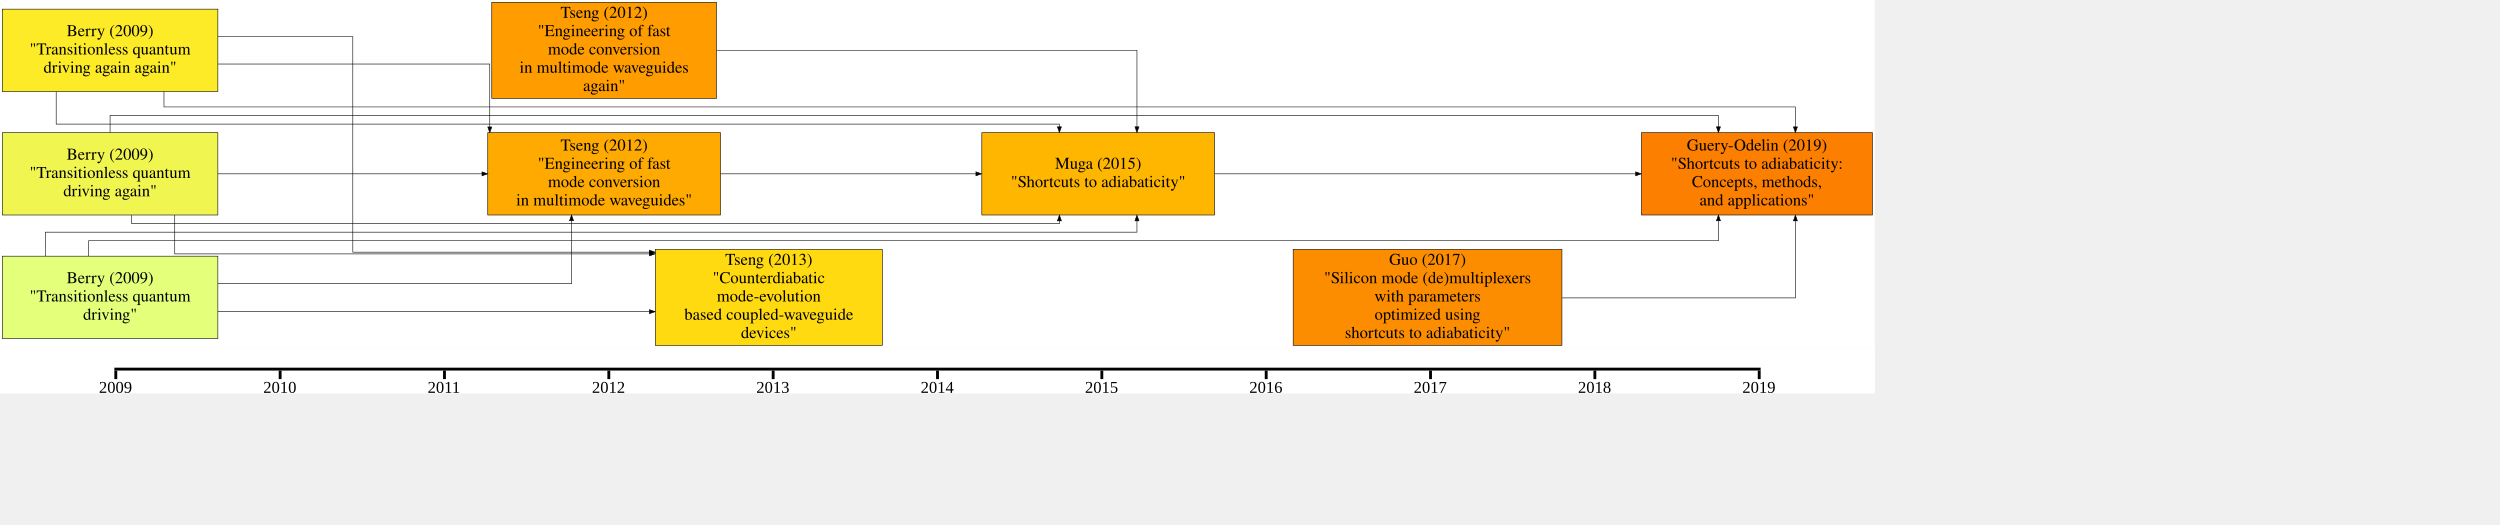
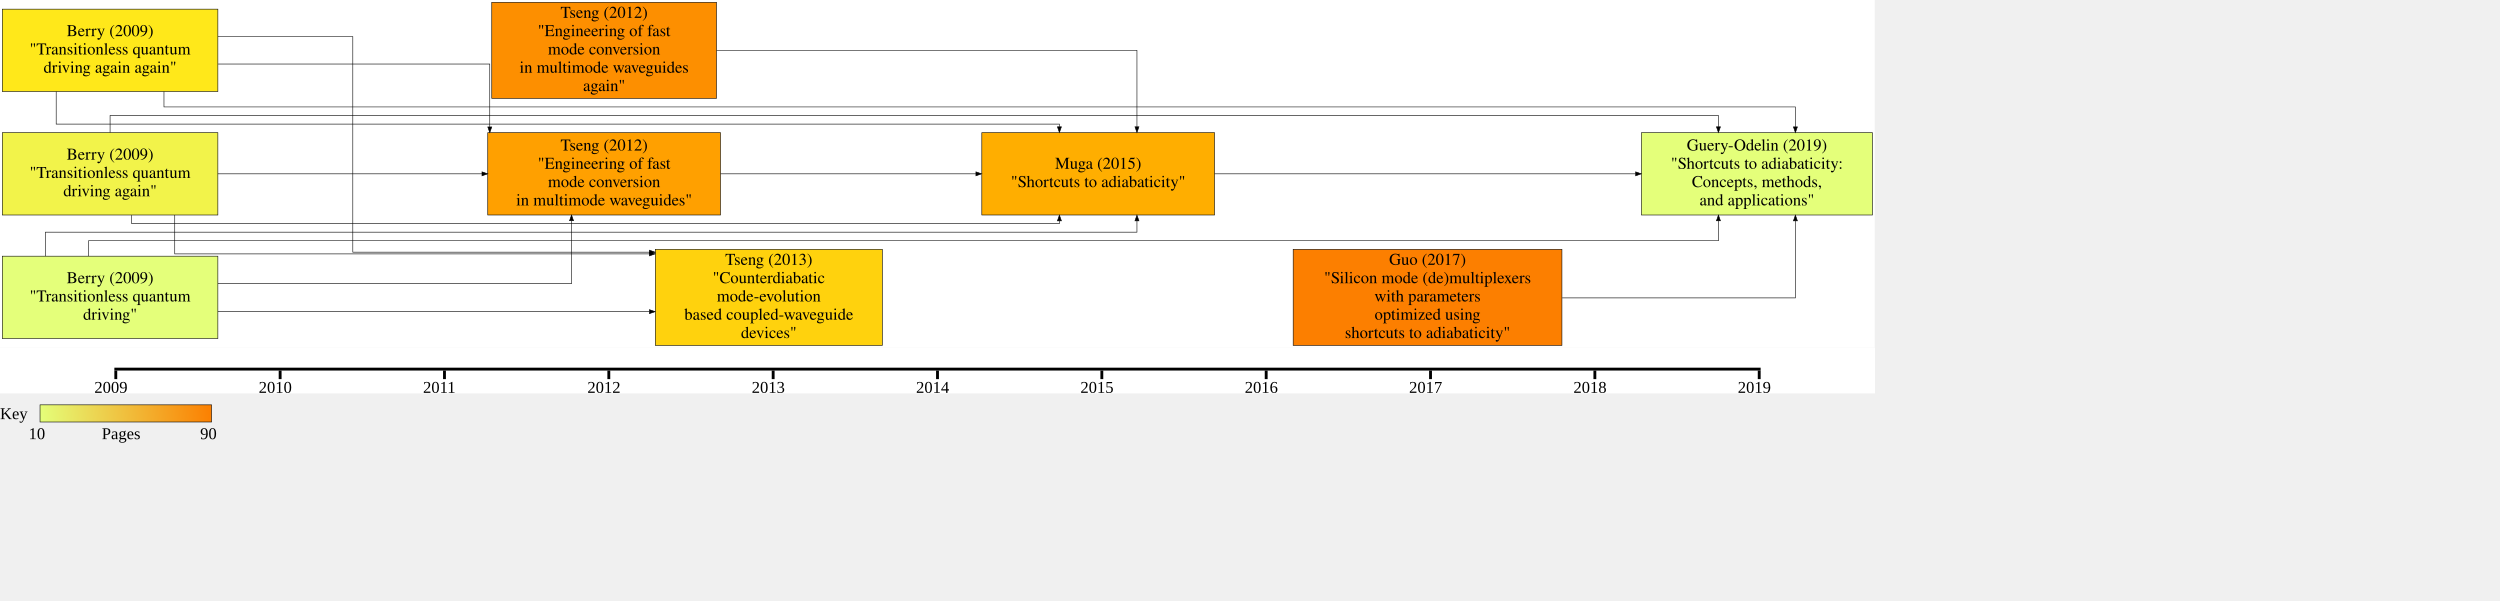
- <svg xmlns="http://www.w3.org/2000/svg" xmlns:xlink="http://www.w3.org/1999/xlink" version="1.1" width="3279pt" viewBox="0 0 3279pt 688pt" height="688pt">
+ <svg xmlns="http://www.w3.org/2000/svg" xmlns:xlink="http://www.w3.org/1999/xlink" version="1.1" width="3279pt" viewBox="0 0 3279pt 788pt" height="788pt">
  <g>
    <g>
      <g id="graph0" class="graph" transform="scale(1 1) rotate(0) translate(4 604)">
        <polygon fill="white" stroke="transparent" points="-4,4 -4,-604 3274.5,-604 3274.5,4 -4,4" />
        <g id="node1" class="node">
          <g id="a_node1">
            <a xlink:href="http://www.google.com" xlink:title="Berry (2009)&#10;&quot;Transitionless quantum&#10;driving&quot;">
              <polygon fill="#e4ff7a" stroke="black" points="377,-156 0,-156 0,-12 377,-12 377,-156" />
              <text text-anchor="middle" x="188.5" y="-108.8" font-family="Times,serif" font-size="29.00">Berry (2009)</text>
              <text text-anchor="middle" x="188.5" y="-76.8" font-family="Times,serif" font-size="29.00">"Transitionless quantum</text>
              <text text-anchor="middle" x="188.5" y="-44.8" font-family="Times,serif" font-size="29.00">driving"</text>
            </a>
          </g>
        </g>
        <g id="node2" class="node">
          <g id="a_node2">
            <a xlink:href="/home/aztar/Downloads/Paper.pdf" xlink:title="Tseng (2013)&#10;&quot;Counterdiabatic&#10;mode-evolution&#10;based coupled-waveguide&#10;devices&quot;">
-               <polygon fill="#ffda11" stroke="black" points="1539,-168 1142,-168 1142,0 1539,0 1539,-168" />
+               <polygon fill="#ffd20d" stroke="black" points="1539,-168 1142,-168 1142,0 1539,0 1539,-168" />
              <text text-anchor="middle" x="1340.5" y="-140.8" font-family="Times,serif" font-size="29.00">Tseng (2013)</text>
              <text text-anchor="middle" x="1340.5" y="-108.8" font-family="Times,serif" font-size="29.00">"Counterdiabatic</text>
              <text text-anchor="middle" x="1340.5" y="-76.8" font-family="Times,serif" font-size="29.00">mode-evolution</text>
              <text text-anchor="middle" x="1340.5" y="-44.8" font-family="Times,serif" font-size="29.00">based coupled-waveguide</text>
              <text text-anchor="middle" x="1340.5" y="-12.8" font-family="Times,serif" font-size="29.00">devices"</text>
            </a>
          </g>
        </g>
        <g id="edge1" class="edge">
          <path fill="none" stroke="black" d="M377.12,-59C377.12,-59 1131.7,-59 1131.7,-59" />
          <polygon fill="black" stroke="black" points="1131.7,-62.5 1141.7,-59 1131.7,-55.5 1131.7,-62.5" />
        </g>
        <g id="node3" class="node">
-           <polygon fill="#ffb600" stroke="black" points="2120,-372 1713,-372 1713,-228 2120,-228 2120,-372" />
+           <polygon fill="#ffae00" stroke="black" points="2120,-372 1713,-372 1713,-228 2120,-228 2120,-372" />
          <text text-anchor="middle" x="1916.5" y="-308.8" font-family="Times,serif" font-size="29.00">Muga (2015)</text>
          <text text-anchor="middle" x="1916.5" y="-276.8" font-family="Times,serif" font-size="29.00">"Shortcuts to adiabaticity"</text>
        </g>
        <g id="edge2" class="edge">
          <path fill="none" stroke="black" d="M75.4,-156.2C75.4,-178.82 75.4,-198 75.4,-198 75.4,-198 1984.3,-198 1984.3,-198 1984.3,-198 1984.3,-217.78 1984.3,-217.78" />
          <polygon fill="black" stroke="black" points="1980.8,-217.78 1984.3,-227.78 1987.8,-217.78 1980.8,-217.78" />
        </g>
        <g id="node4" class="node">
-           <polygon fill="#ffaa00" stroke="black" points="1256,-372 849,-372 849,-228 1256,-228 1256,-372" />
+           <polygon fill="#ffa000" stroke="black" points="1256,-372 849,-372 849,-228 1256,-228 1256,-372" />
          <text text-anchor="middle" x="1052.5" y="-340.8" font-family="Times,serif" font-size="29.00">Tseng (2012)</text>
          <text text-anchor="middle" x="1052.5" y="-308.8" font-family="Times,serif" font-size="29.00">"Engineering of fast</text>
          <text text-anchor="middle" x="1052.5" y="-276.8" font-family="Times,serif" font-size="29.00">mode conversion</text>
          <text text-anchor="middle" x="1052.5" y="-244.8" font-family="Times,serif" font-size="29.00">in multimode waveguides"</text>
        </g>
        <g id="edge3" class="edge">
          <path fill="none" stroke="black" d="M377.2,-108C615.69,-108 995.5,-108 995.5,-108 995.5,-108 995.5,-217.96 995.5,-217.96" />
          <polygon fill="black" stroke="black" points="992,-217.96 995.5,-227.96 999,-217.96 992,-217.96" />
        </g>
        <g id="node5" class="node">
-           <polygon fill="#fc7f00" stroke="black" points="3270.5,-372 2866.5,-372 2866.5,-228 3270.5,-228 3270.5,-372" />
+           <polygon fill="#e4ff7a" stroke="black" points="3270.5,-372 2866.5,-372 2866.5,-228 3270.5,-228 3270.5,-372" />
          <text text-anchor="middle" x="3068.5" y="-340.8" font-family="Times,serif" font-size="29.00">Guery-Odelin (2019)</text>
          <text text-anchor="middle" x="3068.5" y="-308.8" font-family="Times,serif" font-size="29.00">"Shortcuts to adiabaticity:</text>
          <text text-anchor="middle" x="3068.5" y="-276.8" font-family="Times,serif" font-size="29.00">Concepts, methods,</text>
          <text text-anchor="middle" x="3068.5" y="-244.8" font-family="Times,serif" font-size="29.00">and applications"</text>
        </g>
        <g id="edge4" class="edge">
          <path fill="none" stroke="black" d="M150.8,-156.21C150.8,-171.43 150.8,-183 150.8,-183 150.8,-183 3001.2,-183 3001.2,-183 3001.2,-183 3001.2,-217.9 3001.2,-217.9" />
          <polygon fill="black" stroke="black" points="2997.7,-217.9 3001.2,-227.9 3004.7,-217.9 2997.7,-217.9" />
        </g>
        <g id="edge5" class="edge">
          <path fill="none" stroke="black" d="M2120.1,-300C2120.1,-300 2856.4,-300 2856.4,-300" />
          <polygon fill="black" stroke="black" points="2856.4,-303.5 2866.4,-300 2856.4,-296.5 2856.4,-303.5" />
        </g>
        <g id="edge6" class="edge">
          <path fill="none" stroke="black" d="M1256.2,-300C1256.2,-300 1702.7,-300 1702.7,-300" />
          <polygon fill="black" stroke="black" points="1702.7,-303.5 1712.7,-300 1702.7,-296.5 1702.7,-303.5" />
        </g>
        <g id="node6" class="node">
          <g id="a_node6">
            <a xlink:href="http://www.google.com" xlink:title="Berry (2009)&#10;&quot;Transitionless quantum&#10;driving again&quot;">
-               <polygon fill="#f0f550" stroke="black" points="377,-372 0,-372 0,-228 377,-228 377,-372" />
+               <polygon fill="#f2f34a" stroke="black" points="377,-372 0,-372 0,-228 377,-228 377,-372" />
              <text text-anchor="middle" x="188.5" y="-324.8" font-family="Times,serif" font-size="29.00">Berry (2009)</text>
              <text text-anchor="middle" x="188.5" y="-292.8" font-family="Times,serif" font-size="29.00">"Transitionless quantum</text>
              <text text-anchor="middle" x="188.5" y="-260.8" font-family="Times,serif" font-size="29.00">driving again"</text>
            </a>
          </g>
        </g>
        <g id="edge7" class="edge">
          <path fill="none" stroke="black" d="M301.6,-227.95C301.6,-193.65 301.6,-160 301.6,-160 301.6,-160 1131.7,-160 1131.7,-160" />
          <polygon fill="black" stroke="black" points="1131.7,-163.5 1141.7,-160 1131.7,-156.5 1131.7,-163.5" />
        </g>
        <g id="edge8" class="edge">
          <path fill="none" stroke="black" d="M226.2,-227.76C226.2,-218.96 226.2,-213 226.2,-213 226.2,-213 1848.7,-213 1848.7,-213 1848.7,-213 1848.7,-217.76 1848.7,-217.76" />
          <polygon fill="black" stroke="black" points="1845.2,-217.76 1848.7,-227.76 1852.2,-217.76 1845.2,-217.76" />
        </g>
        <g id="edge9" class="edge">
          <path fill="none" stroke="black" d="M377.04,-300C377.04,-300 838.91,-300 838.91,-300" />
          <polygon fill="black" stroke="black" points="838.91,-303.5 848.91,-300 838.91,-296.5 838.91,-303.5" />
        </g>
        <g id="edge10" class="edge">
          <path fill="none" stroke="black" d="M188.5,-372.22C188.5,-388.97 188.5,-402 188.5,-402 188.5,-402 3001.2,-402 3001.2,-402 3001.2,-402 3001.2,-382.22 3001.2,-382.22" />
          <polygon fill="black" stroke="black" points="3004.7,-382.22 3001.2,-372.22 2997.7,-382.22 3004.7,-382.22" />
        </g>
        <g id="node7" class="node">
          <g id="a_node7">
            <a xlink:href="http://www.google.com" xlink:title="Berry (2009)&#10;&quot;Transitionless quantum&#10;driving again again&quot;">
-               <polygon fill="#fceb26" stroke="black" points="377,-588 0,-588 0,-444 377,-444 377,-588" />
+               <polygon fill="#ffe81a" stroke="black" points="377,-588 0,-588 0,-444 377,-444 377,-588" />
              <text text-anchor="middle" x="188.5" y="-540.8" font-family="Times,serif" font-size="29.00">Berry (2009)</text>
              <text text-anchor="middle" x="188.5" y="-508.8" font-family="Times,serif" font-size="29.00">"Transitionless quantum</text>
              <text text-anchor="middle" x="188.5" y="-476.8" font-family="Times,serif" font-size="29.00">driving again again"</text>
            </a>
          </g>
        </g>
        <g id="edge11" class="edge">
          <path fill="none" stroke="black" d="M377.16,-540C490.54,-540 613,-540 613,-540 613,-540 613,-163 613,-163 613,-163 1131.7,-163 1131.7,-163" />
          <polygon fill="black" stroke="black" points="1131.7,-166.5 1141.7,-163 1131.7,-159.5 1131.7,-166.5" />
        </g>
        <g id="edge12" class="edge">
          <path fill="none" stroke="black" d="M94.25,-443.96C94.25,-414.41 94.25,-387 94.25,-387 94.25,-387 1848.7,-387 1848.7,-387 1848.7,-387 1848.7,-382.24 1848.7,-382.24" />
          <polygon fill="black" stroke="black" points="1852.2,-382.24 1848.7,-372.24 1845.2,-382.24 1852.2,-382.24" />
        </g>
        <g id="edge13" class="edge">
          <path fill="none" stroke="black" d="M377.44,-492C573.73,-492 852.5,-492 852.5,-492 852.5,-492 852.5,-382.04 852.5,-382.04" />
          <polygon fill="black" stroke="black" points="856,-382.04 852.5,-372.04 849,-382.04 856,-382.04" />
        </g>
        <g id="edge14" class="edge">
          <path fill="none" stroke="black" d="M282.75,-443.79C282.75,-428.57 282.75,-417 282.75,-417 282.75,-417 3135.8,-417 3135.8,-417 3135.8,-417 3135.8,-382.1 3135.8,-382.1" />
          <polygon fill="black" stroke="black" points="3139.3,-382.1 3135.8,-372.1 3132.3,-382.1 3139.3,-382.1" />
        </g>
        <g id="node8" class="node">
-           <polygon fill="#ff9c00" stroke="black" points="1249,-600 856,-600 856,-432 1249,-432 1249,-600" />
+           <polygon fill="#fd8f00" stroke="black" points="1249,-600 856,-600 856,-432 1249,-432 1249,-600" />
          <text text-anchor="middle" x="1052.5" y="-572.8" font-family="Times,serif" font-size="29.00">Tseng (2012)</text>
          <text text-anchor="middle" x="1052.5" y="-540.8" font-family="Times,serif" font-size="29.00">"Engineering of fast</text>
          <text text-anchor="middle" x="1052.5" y="-508.8" font-family="Times,serif" font-size="29.00">mode conversion</text>
          <text text-anchor="middle" x="1052.5" y="-476.8" font-family="Times,serif" font-size="29.00">in multimode waveguides</text>
          <text text-anchor="middle" x="1052.5" y="-444.8" font-family="Times,serif" font-size="29.00">again"</text>
        </g>
        <g id="edge15" class="edge">
          <path fill="none" stroke="black" d="M1249.3,-516C1522.7,-516 1984.3,-516 1984.3,-516 1984.3,-516 1984.3,-382.23 1984.3,-382.23" />
          <polygon fill="black" stroke="black" points="1987.8,-382.23 1984.3,-372.23 1980.8,-382.23 1987.8,-382.23" />
        </g>
        <g id="node9" class="node">
-           <polygon fill="#fd8d00" stroke="black" points="2727.5,-168 2257.5,-168 2257.5,0 2727.5,0 2727.5,-168" />
+           <polygon fill="#fc7f00" stroke="black" points="2727.5,-168 2257.5,-168 2257.5,0 2727.5,0 2727.5,-168" />
          <text text-anchor="middle" x="2492.5" y="-140.8" font-family="Times,serif" font-size="29.00">Guo (2017)</text>
          <text text-anchor="middle" x="2492.5" y="-108.8" font-family="Times,serif" font-size="29.00">"Silicon mode (de)multiplexers</text>
          <text text-anchor="middle" x="2492.5" y="-76.8" font-family="Times,serif" font-size="29.00">with parameters</text>
          <text text-anchor="middle" x="2492.5" y="-44.8" font-family="Times,serif" font-size="29.00">optimized using</text>
          <text text-anchor="middle" x="2492.5" y="-12.8" font-family="Times,serif" font-size="29.00">shortcuts to adiabaticity"</text>
        </g>
        <g id="edge16" class="edge">
          <path fill="none" stroke="black" d="M2727.9,-83C2911.6,-83 3135.8,-83 3135.8,-83 3135.8,-83 3135.8,-217.74 3135.8,-217.74" />
          <polygon fill="black" stroke="black" points="3132.3,-217.74 3135.8,-227.74 3139.3,-217.74 3132.3,-217.74" />
        </g>
      </g>
    </g>
    <g transform="translate(0, 688) scale(1) ">
      <defs>
</defs>
      <rect x="0" y="-80" width="3279" height="80" fill="white" />
      <rect x="200" y="-45.0" width="2879" height="5" fill="black" />
      <rect x="200.0" y="-40.0" width="5" height="15" fill="black" />
-       <text x="173.0" y="-1.0" font-size="29">2009</text>
+       <text x="165.0" y="-1.0" font-size="29">2009</text>
      <rect x="487.4" y="-40.0" width="5" height="15" fill="black" />
-       <text x="460.4" y="-1.0" font-size="29">2010</text>
+       <text x="452.4" y="-1.0" font-size="29">2010</text>
      <rect x="774.8" y="-40.0" width="5" height="15" fill="black" />
-       <text x="747.8" y="-1.0" font-size="29">2011</text>
+       <text x="739.8" y="-1.0" font-size="29">2011</text>
      <rect x="1062.2" y="-40.0" width="5" height="15" fill="black" />
-       <text x="1035.2" y="-1.0" font-size="29">2012</text>
+       <text x="1027.2" y="-1.0" font-size="29">2012</text>
      <rect x="1349.6" y="-40.0" width="5" height="15" fill="black" />
-       <text x="1322.6" y="-1.0" font-size="29">2013</text>
+       <text x="1314.6" y="-1.0" font-size="29">2013</text>
      <rect x="1637.0" y="-40.0" width="5" height="15" fill="black" />
-       <text x="1610.0" y="-1.0" font-size="29">2014</text>
+       <text x="1602.0" y="-1.0" font-size="29">2014</text>
      <rect x="1924.4" y="-40.0" width="5" height="15" fill="black" />
-       <text x="1897.4" y="-1.0" font-size="29">2015</text>
+       <text x="1889.4" y="-1.0" font-size="29">2015</text>
      <rect x="2211.8" y="-40.0" width="5" height="15" fill="black" />
-       <text x="2184.8" y="-1.0" font-size="29">2016</text>
+       <text x="2176.8" y="-1.0" font-size="29">2016</text>
      <rect x="2499.2" y="-40.0" width="5" height="15" fill="black" />
-       <text x="2472.2" y="-1.0" font-size="29">2017</text>
+       <text x="2464.2" y="-1.0" font-size="29">2017</text>
      <rect x="2786.6" y="-40.0" width="5" height="15" fill="black" />
-       <text x="2759.6" y="-1.0" font-size="29">2018</text>
+       <text x="2751.6" y="-1.0" font-size="29">2018</text>
      <rect x="3074.0" y="-40.0" width="5" height="15" fill="black" />
-       <text x="3047.0" y="-1.0" font-size="29">2019</text>
+       <text x="3039.0" y="-1.0" font-size="29">2019</text>
+     </g>
+     <g transform="translate(0, 788) scale(1) ">
+       <defs>
+         <linearGradient x1="70" y1="-50" x2="370" y2="-80" gradientUnits="userSpaceOnUse" id="d0">
+           <stop offset="0" stop-color="#e4ff7a" stop-opacity="1" />
+           <stop offset="1" stop-color="#fc7f00" stop-opacity="1" />
+         </linearGradient>
+       </defs>
+       <text x="0" y="-55" font-size="29">Key</text>
+       <text x="50" y="-20" font-size="29">10</text>
+       <text x="178" y="-20" font-size="29">Pages</text>
+       <text x="350" y="-20" font-size="29">90</text>
+       <rect x="70" y="-80" width="300" height="30" stroke="black" stroke-width="1" fill="url(#d0)" />
    </g>
  </g>
</svg>
